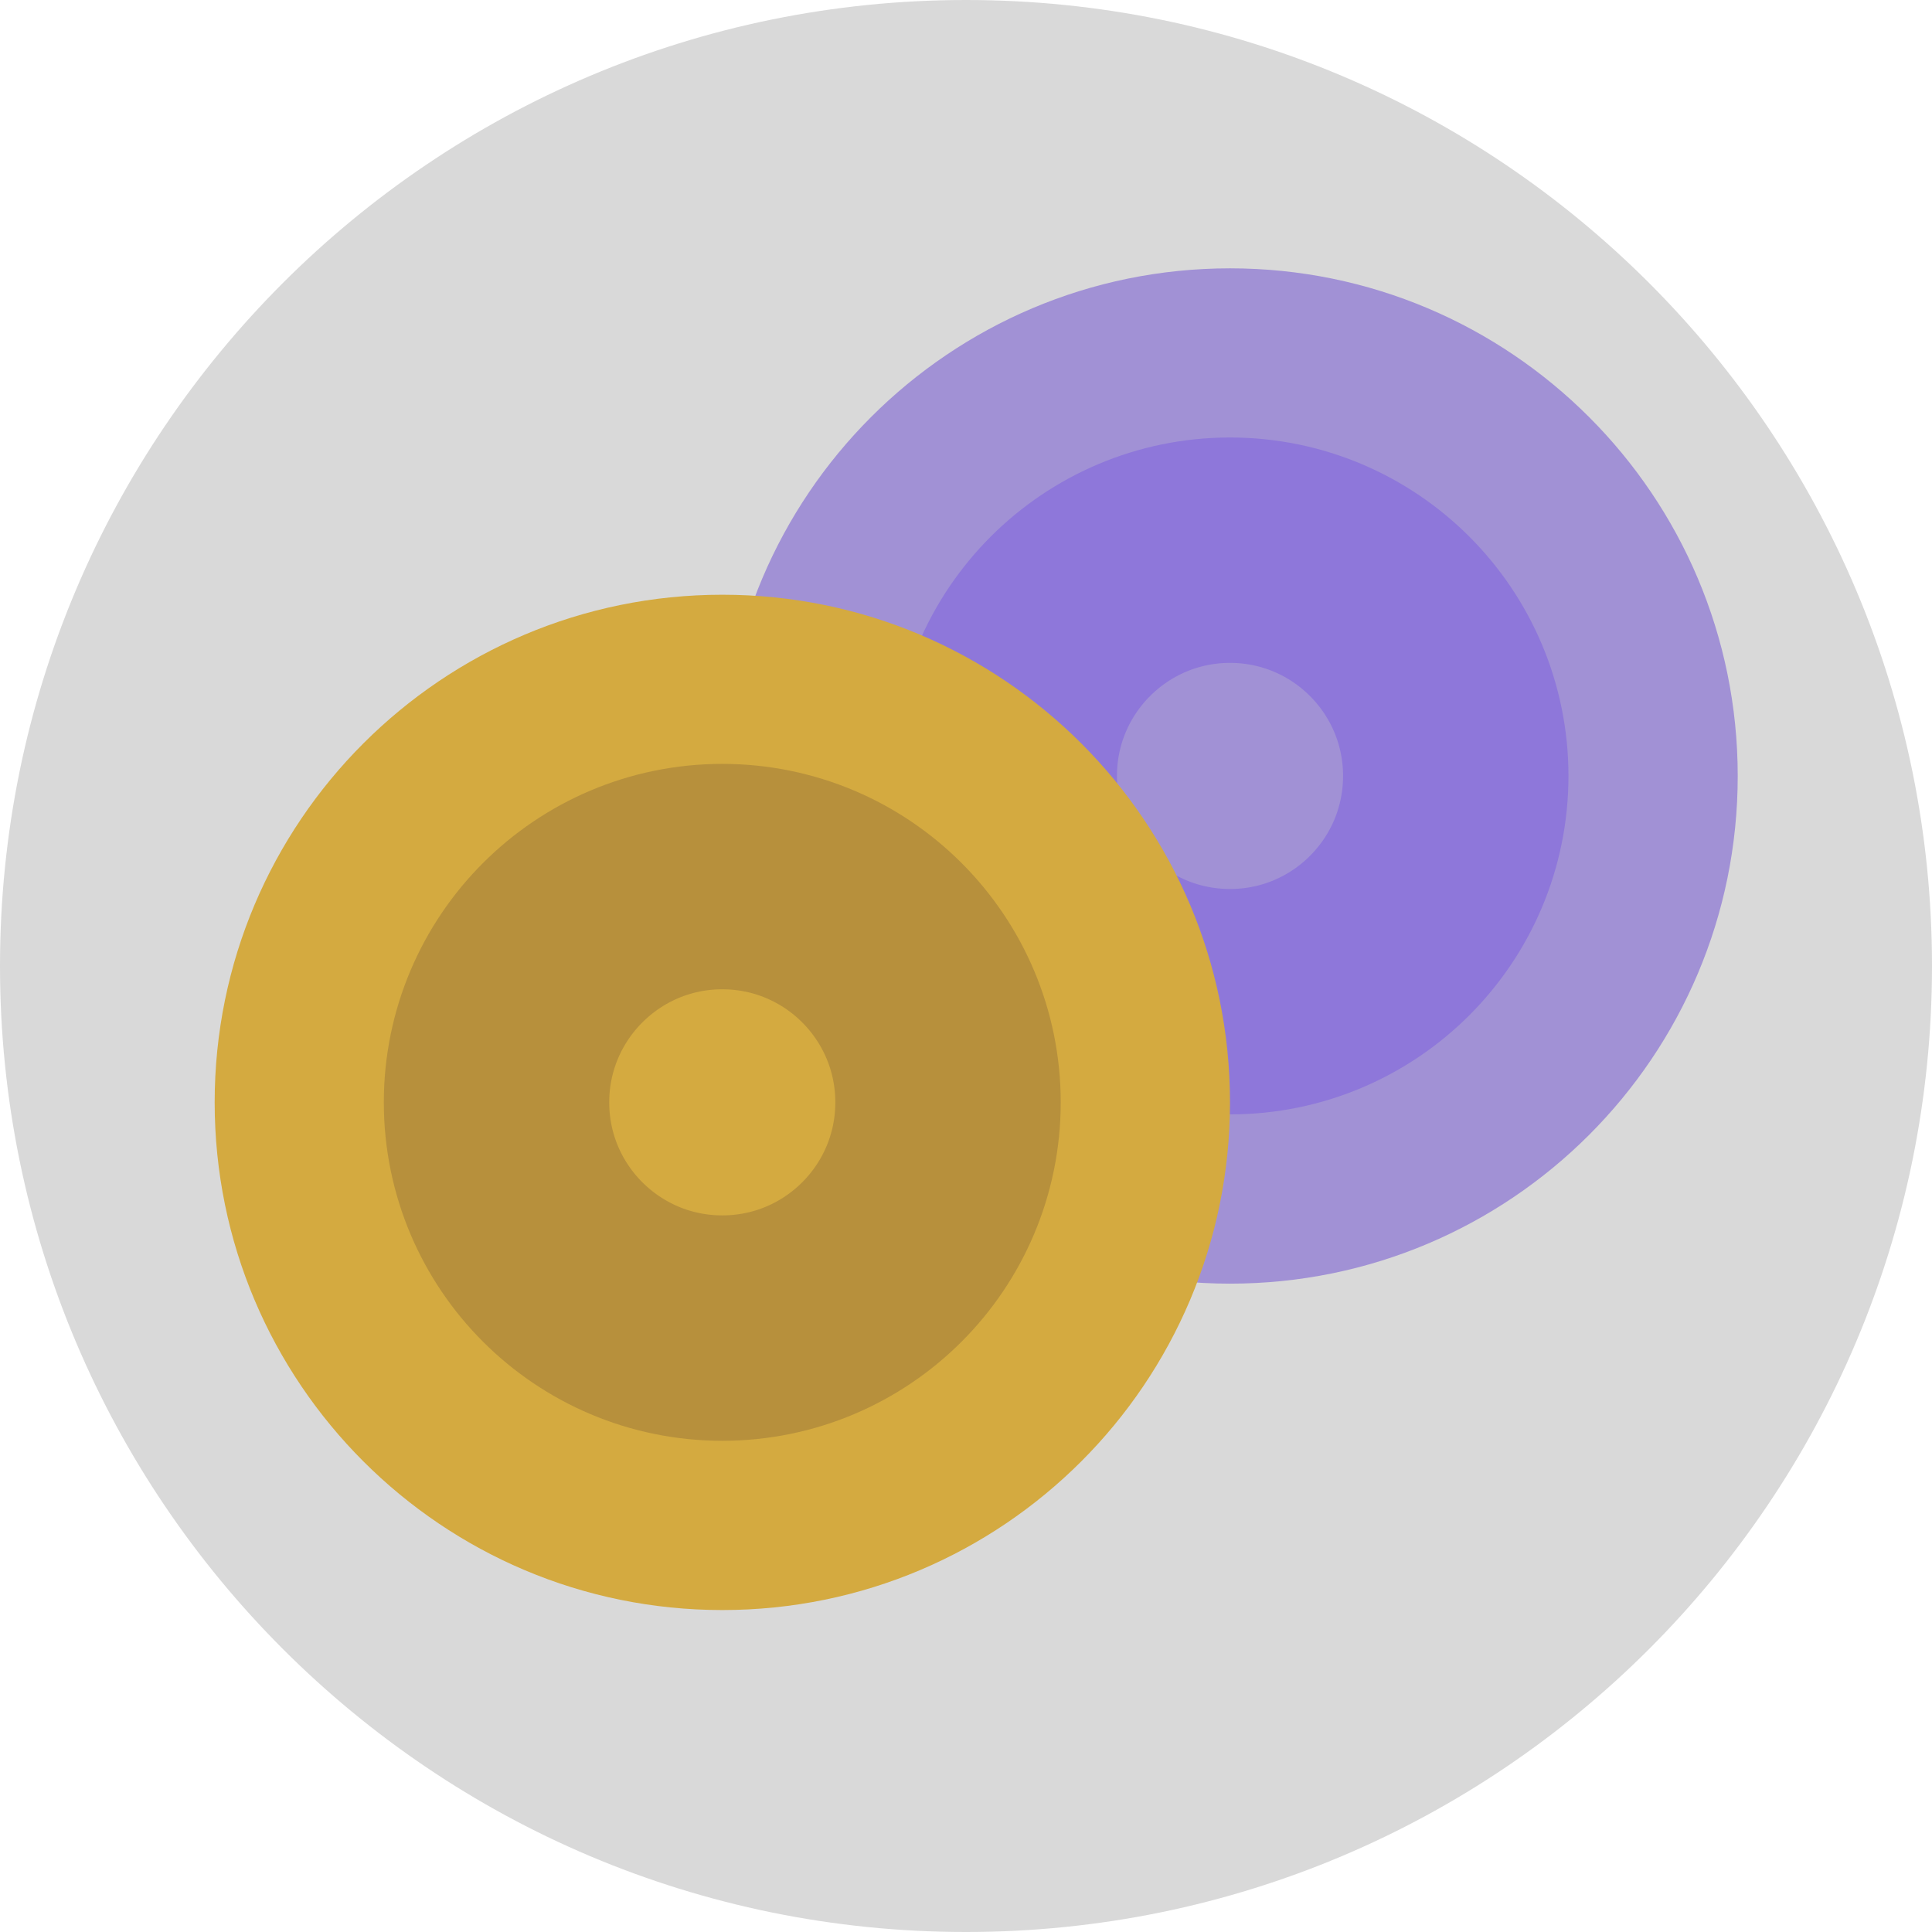
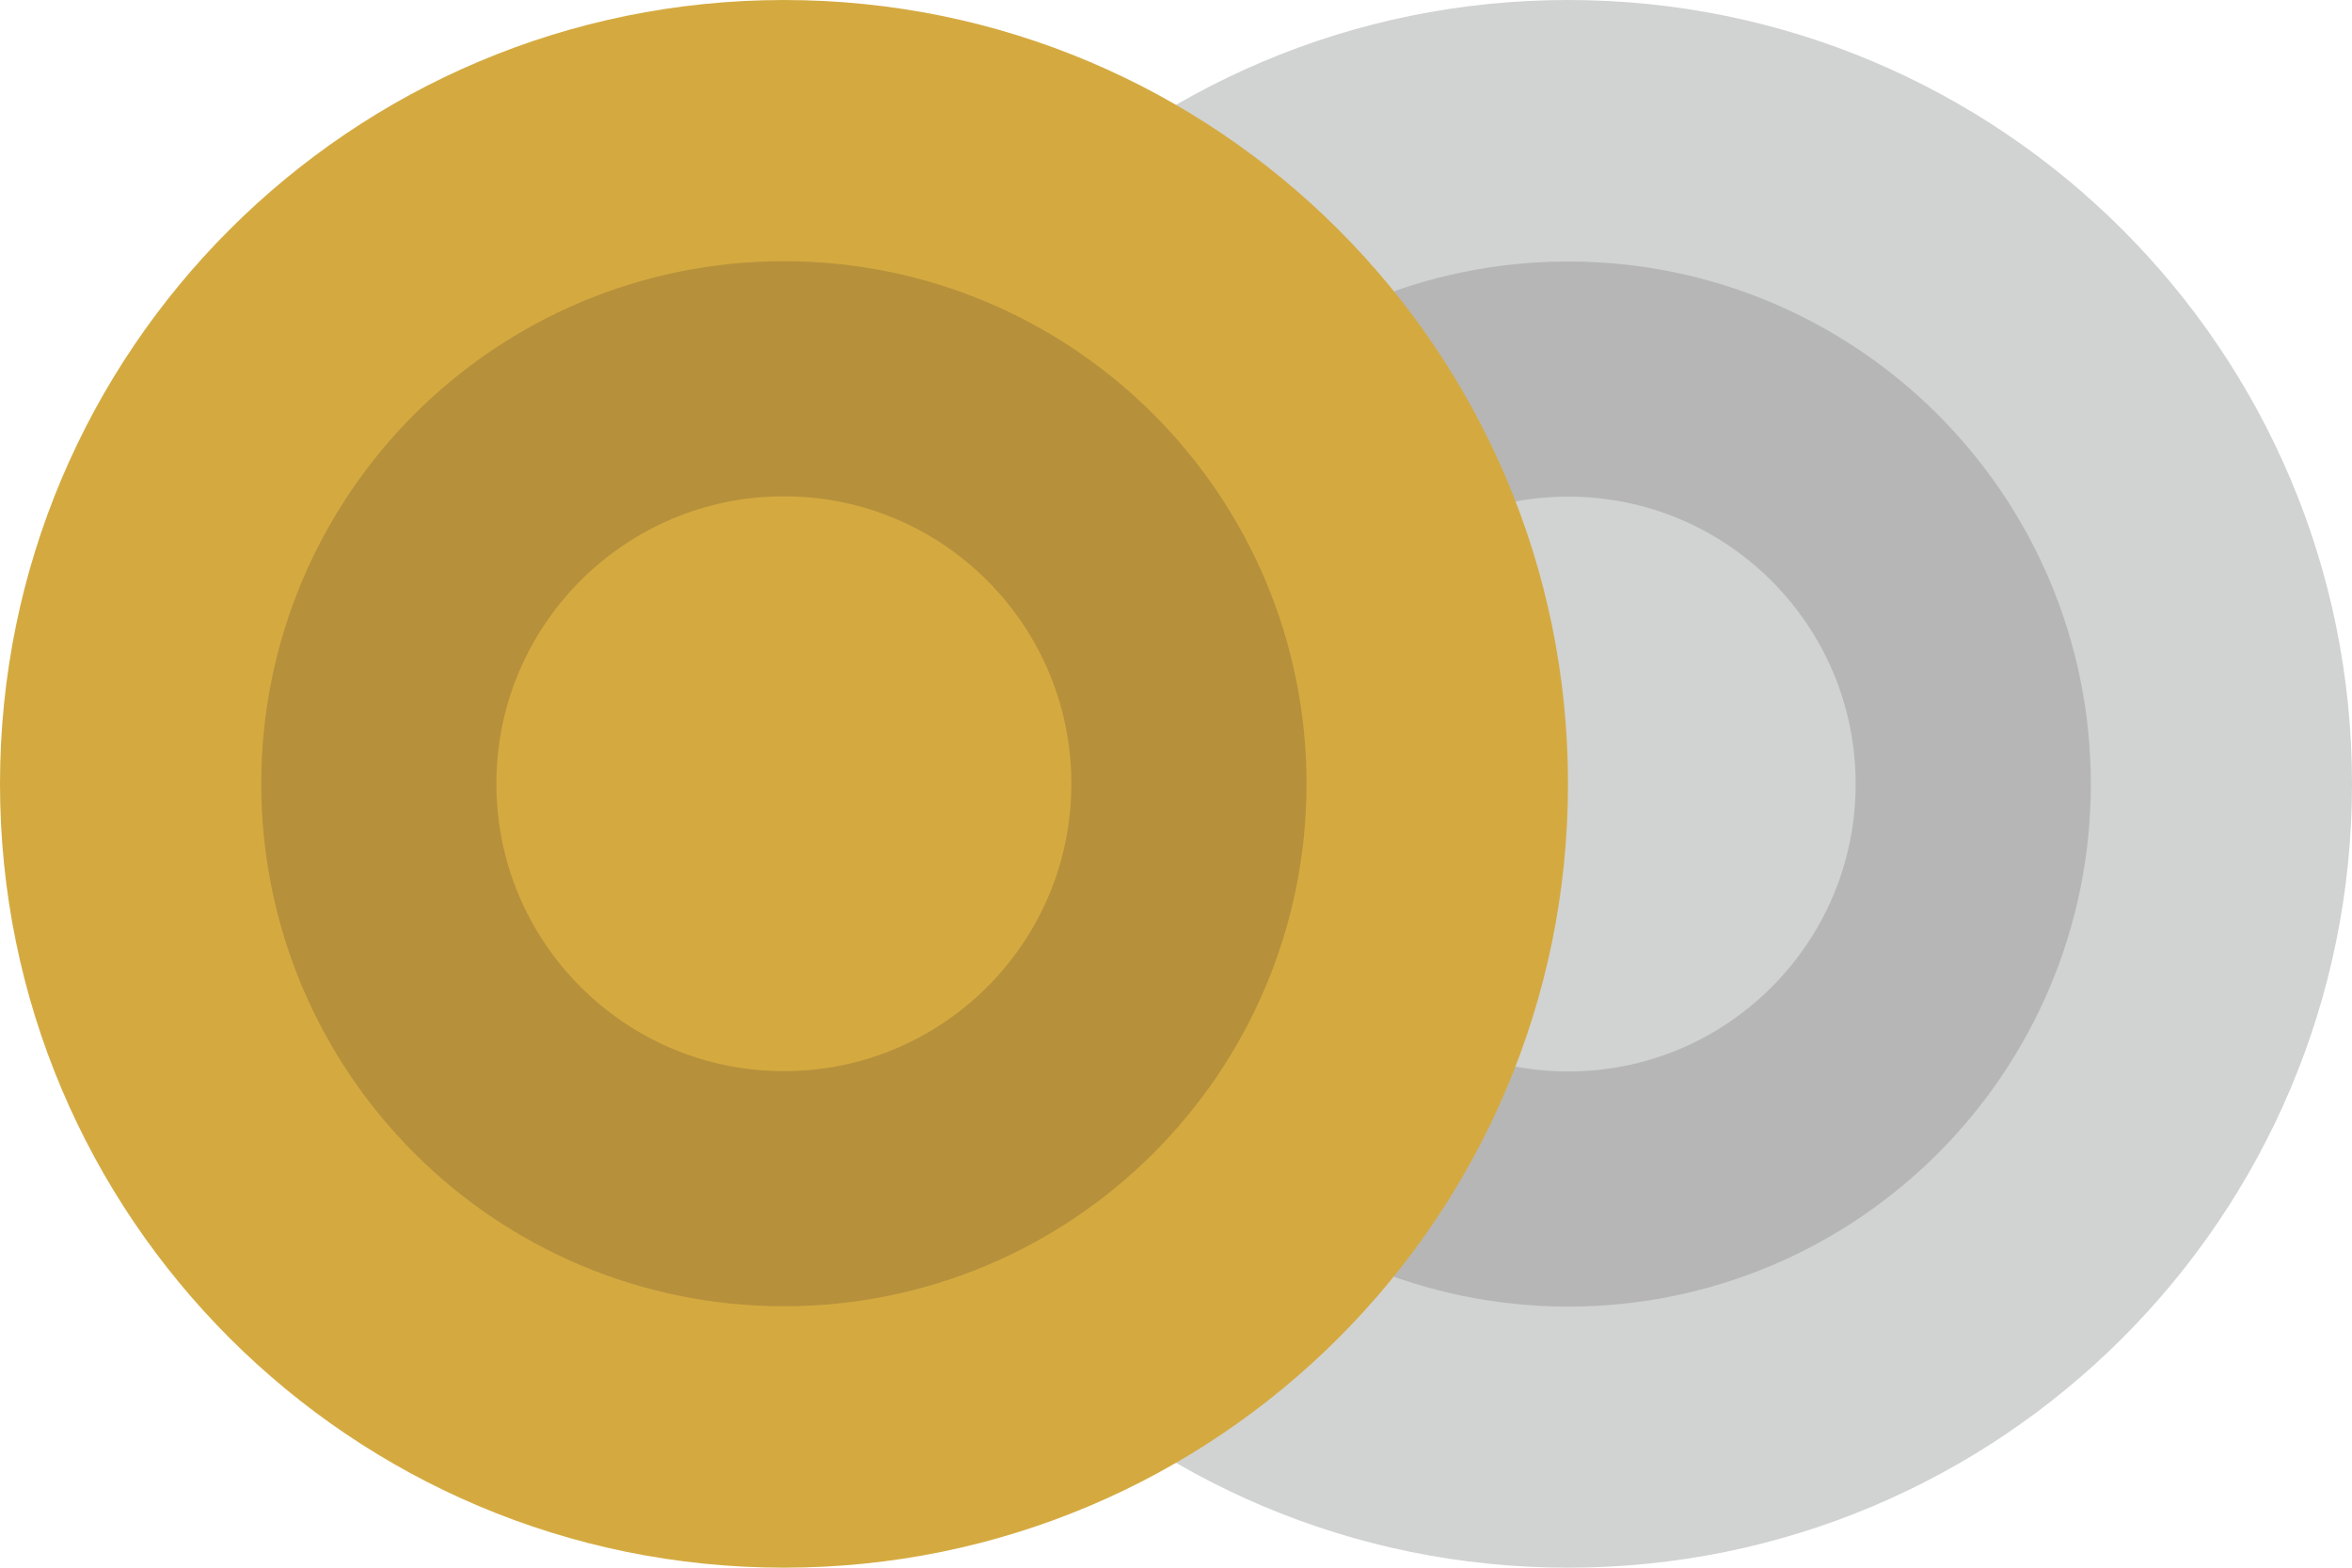
- <svg xmlns="http://www.w3.org/2000/svg" width="36" height="36" viewBox="0 0 36 36" fill="none">
-   <circle cx="18" cy="18" r="18" fill="#D9D9D9" />
-   <path d="M22.92 23.919C28.145 23.919 32.38 19.684 32.38 14.46C32.38 9.235 28.145 5 22.92 5C17.696 5 13.461 9.235 13.461 14.46C13.461 19.684 17.696 23.919 22.92 23.919Z" fill="#A191D5" />
-   <path d="M22.92 10.252C25.243 10.252 27.126 12.136 27.126 14.459C27.126 16.782 25.243 18.665 22.92 18.665C20.597 18.665 18.713 16.782 18.713 14.459C18.713 12.136 20.597 10.252 22.92 10.252Z" fill="#A191D5" stroke="#8E77DA" stroke-width="4.2" />
-   <path d="M13.46 30.001C18.684 30.001 22.919 25.766 22.919 20.541C22.919 15.317 18.684 11.082 13.46 11.082C8.235 11.082 4 15.317 4 20.541C4 25.766 8.235 30.001 13.46 30.001Z" fill="#D4AA40" />
-   <path d="M13.459 16.334C15.782 16.334 17.665 18.218 17.665 20.541C17.665 22.864 15.782 24.747 13.459 24.747C11.136 24.747 9.252 22.864 9.252 20.541C9.252 18.218 11.136 16.334 13.459 16.334Z" fill="#D4AA40" stroke="#B7903C" stroke-width="4.2" />
+ <svg xmlns="http://www.w3.org/2000/svg" width="30" height="20" viewBox="0 0 30 20" fill="none">
+   <path d="M20 20C25.523 20 30 15.523 30 10C30 4.477 25.523 0 20 0C14.477 0 10 4.477 10 10C10 15.523 14.477 20 20 20Z" fill="#D1D2D2" />
+   <path d="M20.003 4.836C22.856 4.836 25.169 7.149 25.169 10.003C25.169 12.856 22.856 15.169 20.003 15.169C17.15 15.169 14.836 12.856 14.836 10.003C14.836 7.149 17.149 4.836 20.003 4.836Z" fill="#D1D2D2" stroke="#B6B6B6" stroke-width="3" />
+   <path d="M10 20C15.523 20 20 15.523 20 10C20 4.477 15.523 0 10 0C4.477 0 0 4.477 0 10C0 15.523 4.477 20 10 20Z" fill="#D4AA40" />
+   <path d="M9.999 4.832C12.852 4.832 15.165 7.146 15.165 9.999C15.165 12.852 12.852 15.165 9.999 15.165C7.146 15.165 4.832 12.852 4.832 9.999C4.832 7.146 7.146 4.832 9.999 4.832Z" fill="#D4AA40" stroke="#B7903C" stroke-width="3" />
</svg>
